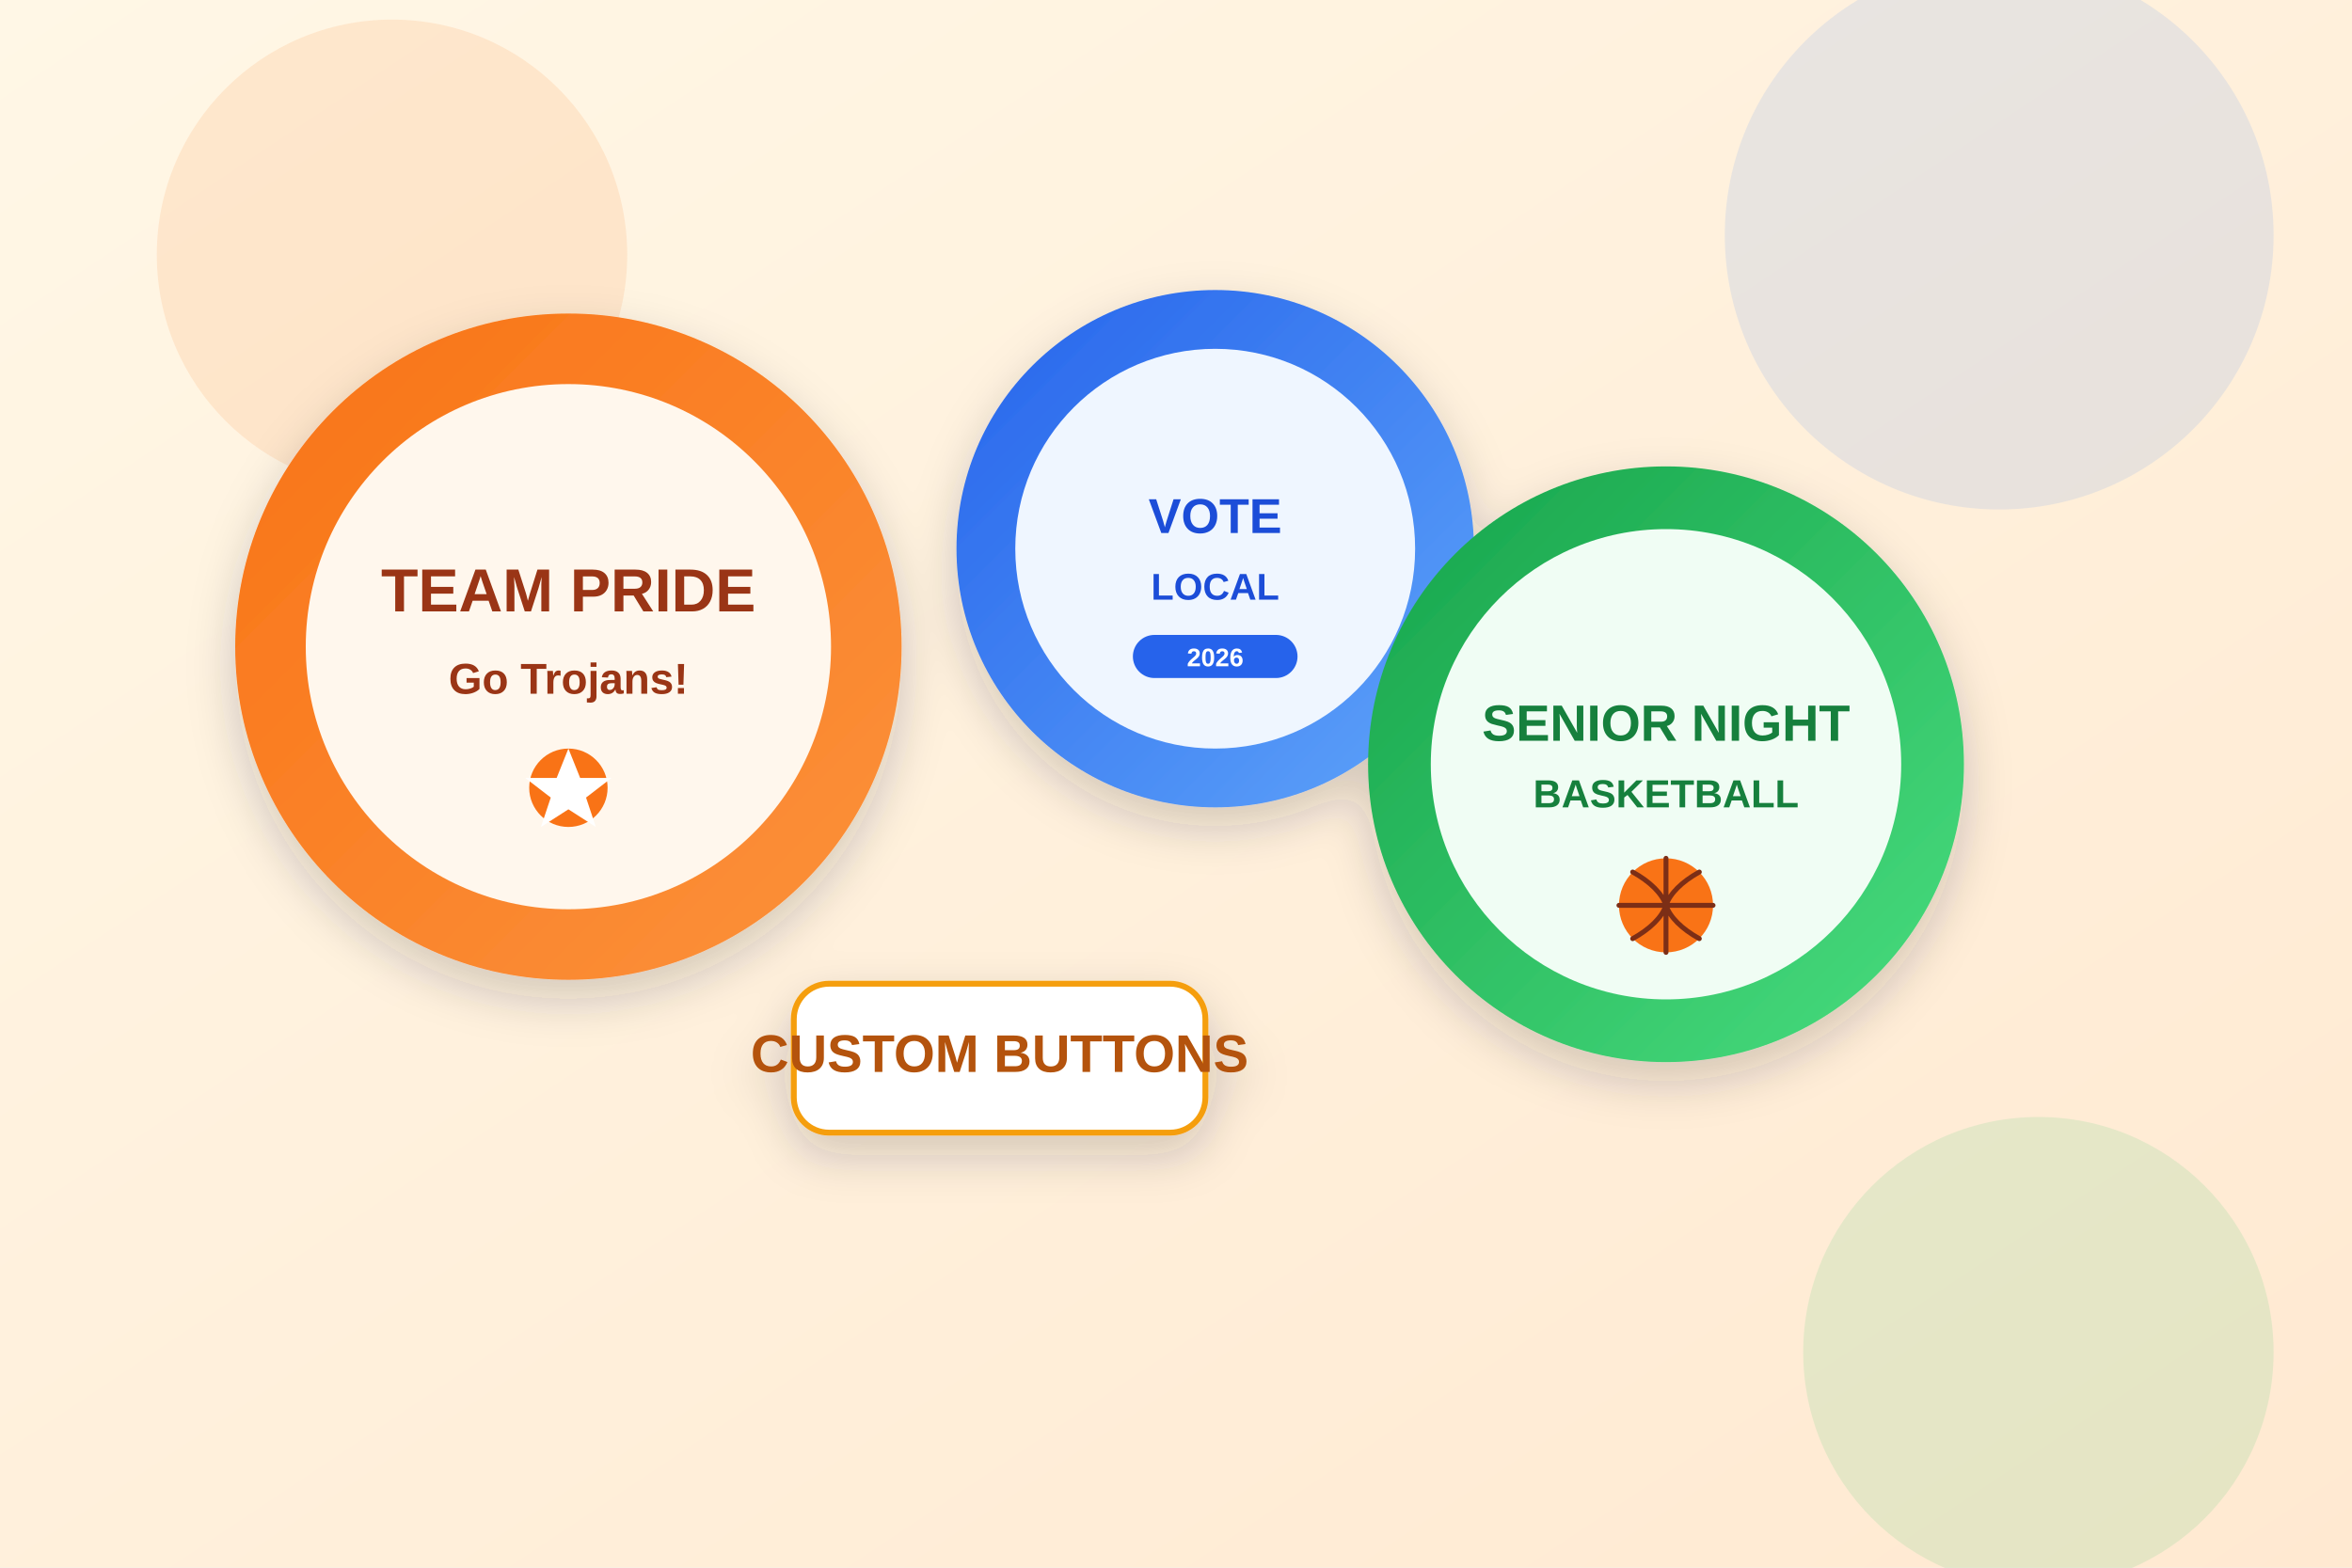
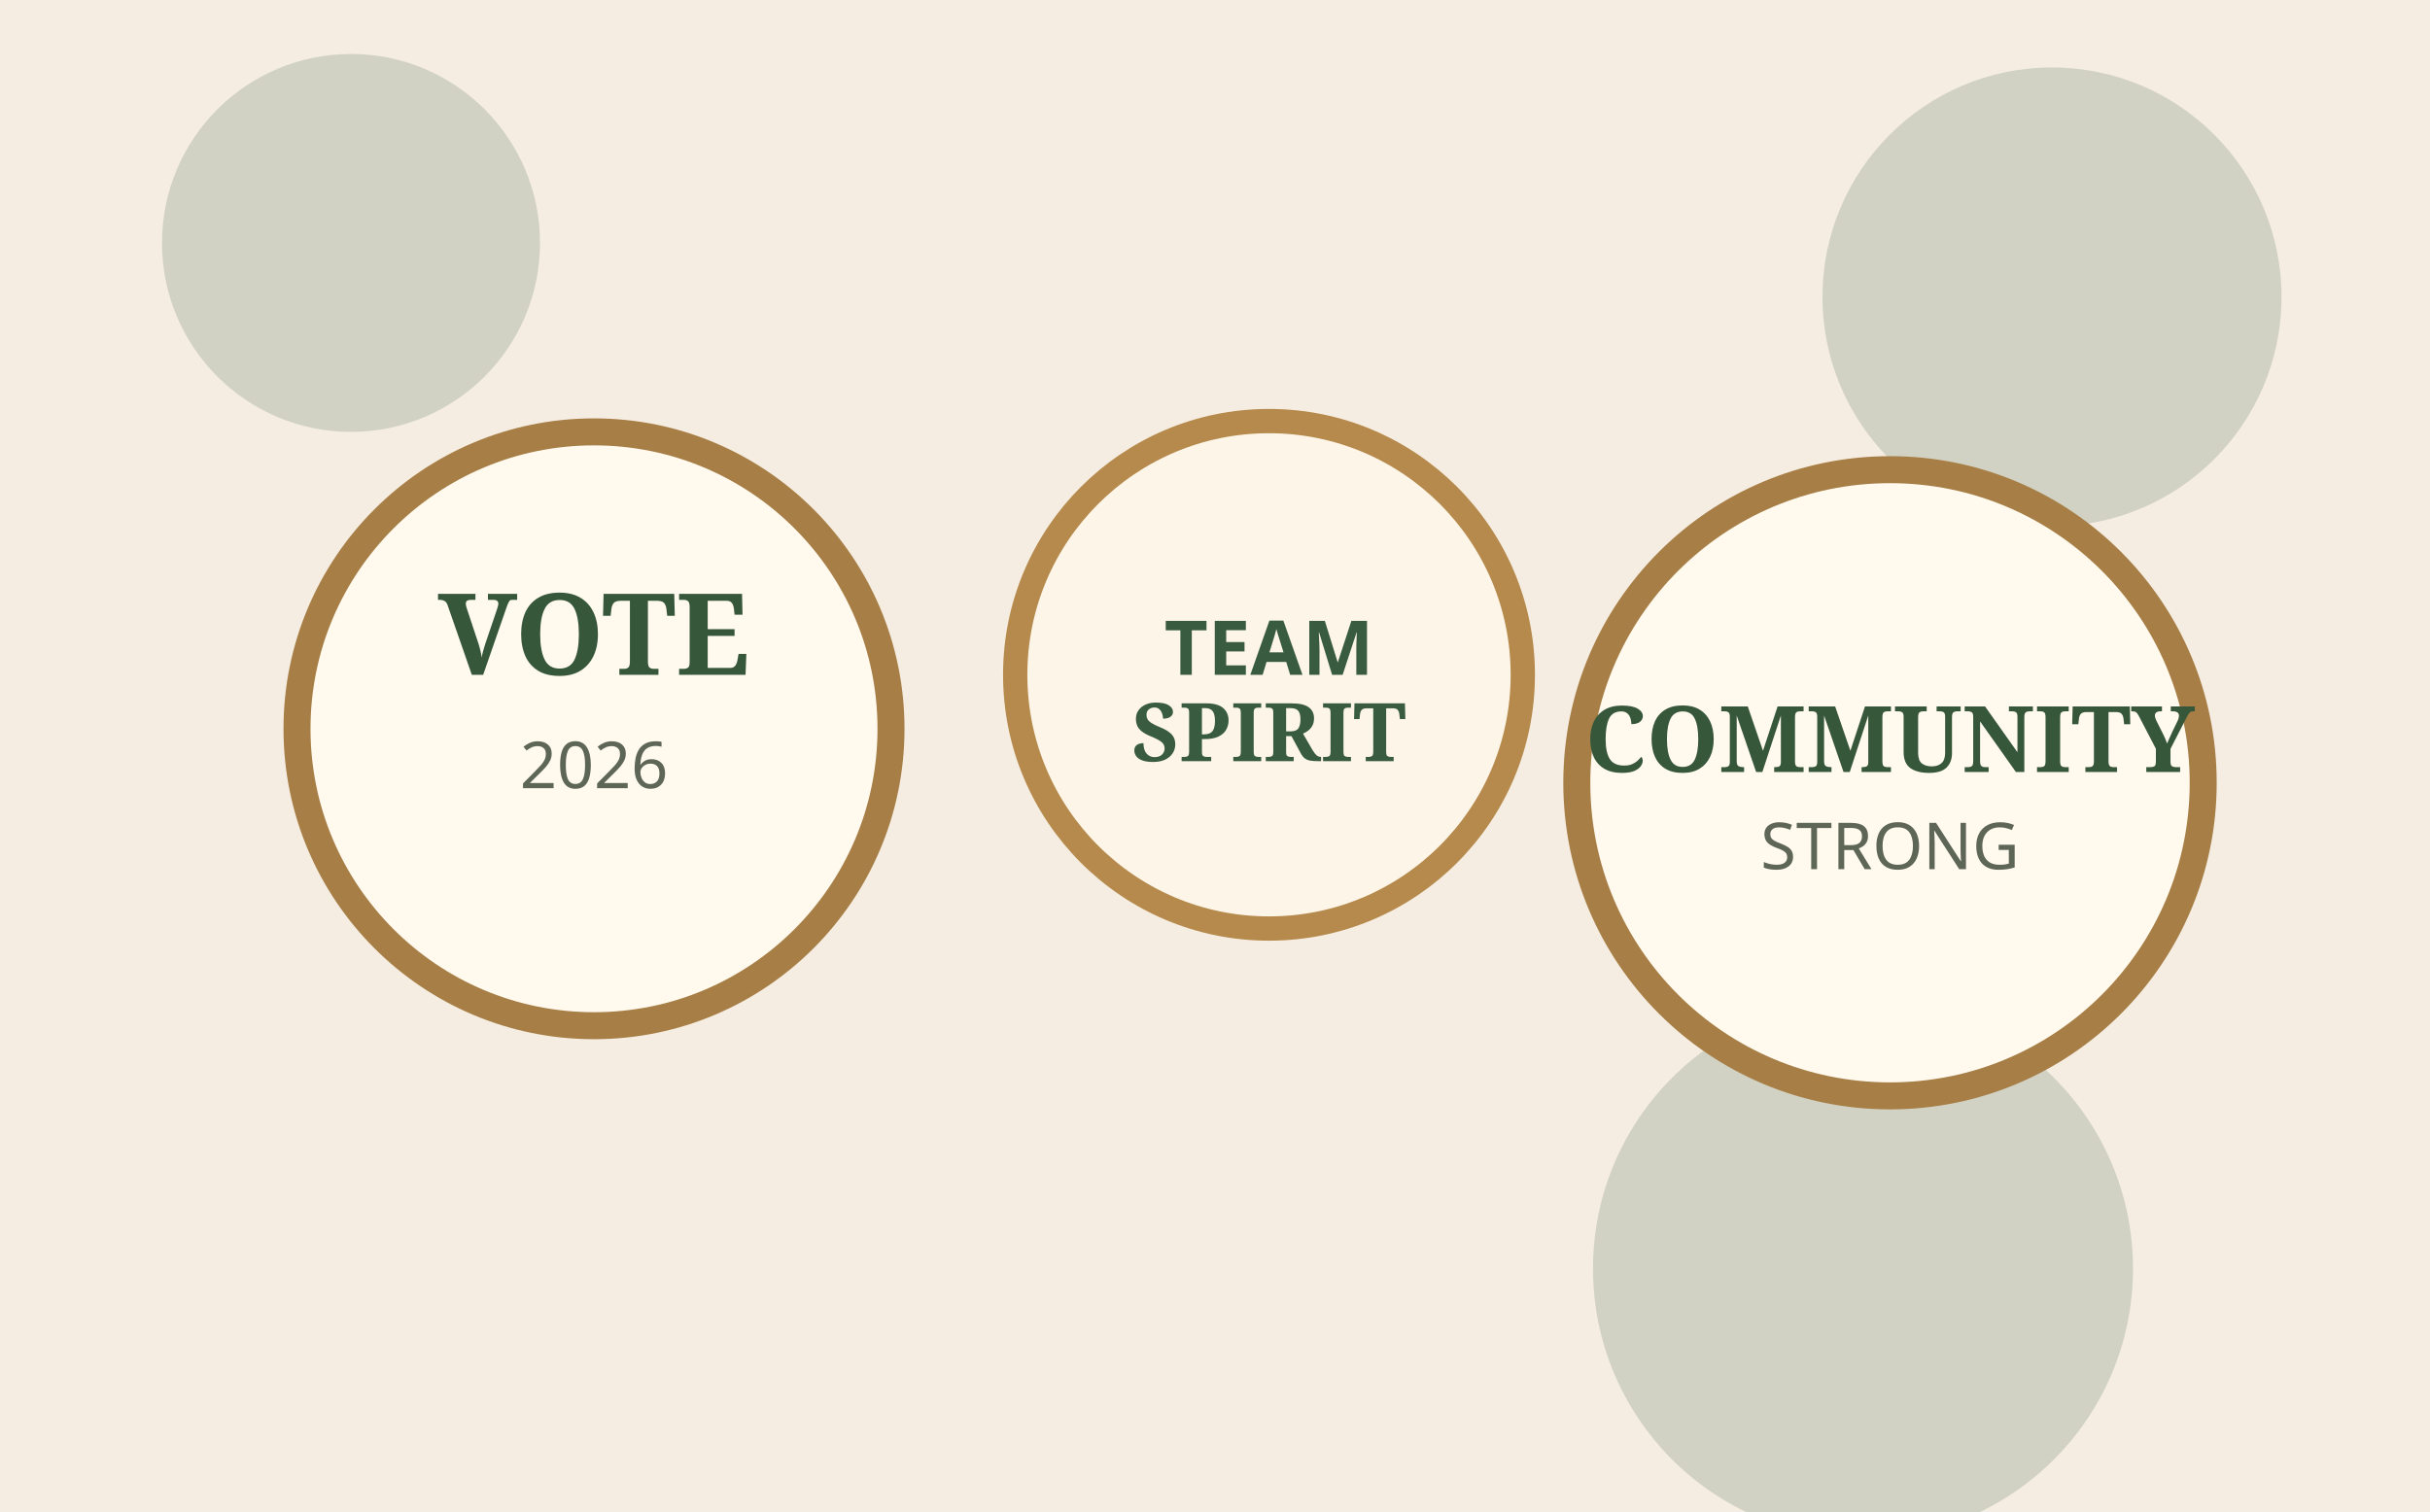
- <svg xmlns="http://www.w3.org/2000/svg" viewBox="0 0 1200 800" role="img" aria-label="Custom campaign and sports buttons and pins">
-   <defs>
-     <linearGradient id="bg" x1="0" y1="0" x2="1" y2="1">
-       <stop offset="0" stop-color="#fff7e6" />
-       <stop offset="1" stop-color="#ffe9d1" />
-     </linearGradient>
-     <linearGradient id="ring1" x1="0" y1="0" x2="1" y2="1">
-       <stop offset="0" stop-color="#f97316" />
-       <stop offset="1" stop-color="#fb923c" />
-     </linearGradient>
-     <linearGradient id="ring2" x1="0" y1="0" x2="1" y2="1">
-       <stop offset="0" stop-color="#2563eb" />
-       <stop offset="1" stop-color="#60a5fa" />
-     </linearGradient>
-     <linearGradient id="ring3" x1="0" y1="0" x2="1" y2="1">
-       <stop offset="0" stop-color="#16a34a" />
-       <stop offset="1" stop-color="#4ade80" />
-     </linearGradient>
-     <filter id="shadow" x="-20%" y="-20%" width="140%" height="140%">
-       <feDropShadow dx="0" dy="10" stdDeviation="12" flood-color="#1f2937" flood-opacity="0.2" />
-     </filter>
-   </defs>
-   <rect width="1200" height="800" fill="url(#bg)" />
-   <circle cx="200" cy="130" r="120" fill="#f97316" opacity="0.12" />
-   <circle cx="1020" cy="120" r="140" fill="#3b82f6" opacity="0.12" />
-   <circle cx="1040" cy="690" r="120" fill="#22c55e" opacity="0.12" />
-   <g filter="url(#shadow)">
-     <g transform="translate(290 330)">
-       <circle r="170" fill="url(#ring1)" />
-       <circle r="134" fill="#fff7ed" />
-       <text x="0" y="-18" text-anchor="middle" font-family="Segoe UI, Arial, sans-serif" font-size="31" font-weight="800" fill="#9a3412">TEAM PRIDE</text>
-       <text x="0" y="24" text-anchor="middle" font-family="Segoe UI, Arial, sans-serif" font-size="22" font-weight="700" fill="#9a3412">Go Trojans!</text>
-       <circle cx="0" cy="72" r="20" fill="#f97316" />
-       <polygon points="0,52 6,67 22,67 9,77 14,92 0,83 -14,92 -9,77 -22,67 -6,67" fill="#fff" />
-     </g>
-     <g transform="translate(620 280)">
-       <circle r="132" fill="url(#ring2)" />
-       <circle r="102" fill="#eff6ff" />
-       <text x="0" y="-8" text-anchor="middle" font-family="Segoe UI, Arial, sans-serif" font-size="25" font-weight="800" fill="#1d4ed8">VOTE</text>
-       <text x="0" y="26" text-anchor="middle" font-family="Segoe UI, Arial, sans-serif" font-size="19" font-weight="700" fill="#1d4ed8">LOCAL</text>
-       <rect x="-42" y="44" width="84" height="22" rx="11" fill="#2563eb" />
-       <text x="0" y="60" text-anchor="middle" font-family="Segoe UI, Arial, sans-serif" font-size="13" font-weight="700" fill="#fff">2026</text>
-     </g>
-     <g transform="translate(850 390)">
-       <circle r="152" fill="url(#ring3)" />
-       <circle r="120" fill="#f0fdf4" />
-       <text x="0" y="-12" text-anchor="middle" font-family="Segoe UI, Arial, sans-serif" font-size="26" font-weight="800" fill="#15803d">SENIOR NIGHT</text>
-       <text x="0" y="22" text-anchor="middle" font-family="Segoe UI, Arial, sans-serif" font-size="20" font-weight="700" fill="#15803d">BASKETBALL</text>
-       <circle cx="0" cy="72" r="24" fill="#f97316" />
-       <path d="M-24 72h48M0 48v48M-17 55c9 5 15 11 17 17M17 55c-9 5-15 11-17 17M-17 89c9-5 15-11 17-17M17 89c-9-5-15-11-17-17" stroke="#7c2d12" stroke-width="2.5" fill="none" stroke-linecap="round" />
-     </g>
-     <g transform="translate(510 540)">
-       <rect x="-105" y="-38" width="210" height="76" rx="18" fill="#fff" stroke="#f59e0b" stroke-width="3" />
-       <text x="0" y="7" text-anchor="middle" font-family="Segoe UI, Arial, sans-serif" font-size="27" font-weight="800" fill="#b45309">CUSTOM BUTTONS</text>
-     </g>
+ <svg xmlns="http://www.w3.org/2000/svg" viewBox="0 0 900 560" role="img" aria-labelledby="t d">
+   <rect width="900" height="560" fill="#f5ede1" />
+   <g fill="#2f5a3b" opacity=".18">
+     <circle cx="130" cy="90" r="70" />
+     <circle cx="760" cy="110" r="85" />
+     <circle cx="690" cy="470" r="100" />
+   </g>
+   <g>
+     <circle cx="220" cy="270" r="110" fill="#fff9ee" stroke="#a77e45" stroke-width="10" />
+     <text x="220" y="250" text-anchor="middle" font-size="42" fill="#37573b" font-family="Georgia" font-weight="700">VOTE</text>
+     <text x="220" y="292" text-anchor="middle" font-size="24" fill="#5e6657" font-family="Trebuchet MS">2026</text>
+   </g>
+   <g>
+     <circle cx="470" cy="250" r="94" fill="#fdf5e7" stroke="#b68a4c" stroke-width="9" />
+     <text x="470" y="250" text-anchor="middle" font-size="28" fill="#395c40" font-family="Trebuchet MS" font-weight="700">TEAM</text>
+     <text x="470" y="282" text-anchor="middle" font-size="30" fill="#395c40" font-family="Georgia" font-weight="700">SPIRIT</text>
+   </g>
+   <g>
+     <circle cx="700" cy="290" r="116" fill="#fff9ee" stroke="#a77e45" stroke-width="10" />
+     <text x="700" y="286" text-anchor="middle" font-size="34" fill="#37573b" font-family="Georgia" font-weight="700">COMMUNITY</text>
+     <text x="700" y="322" text-anchor="middle" font-size="24" fill="#5e6657" font-family="Trebuchet MS">STRONG</text>
  </g>
</svg>
